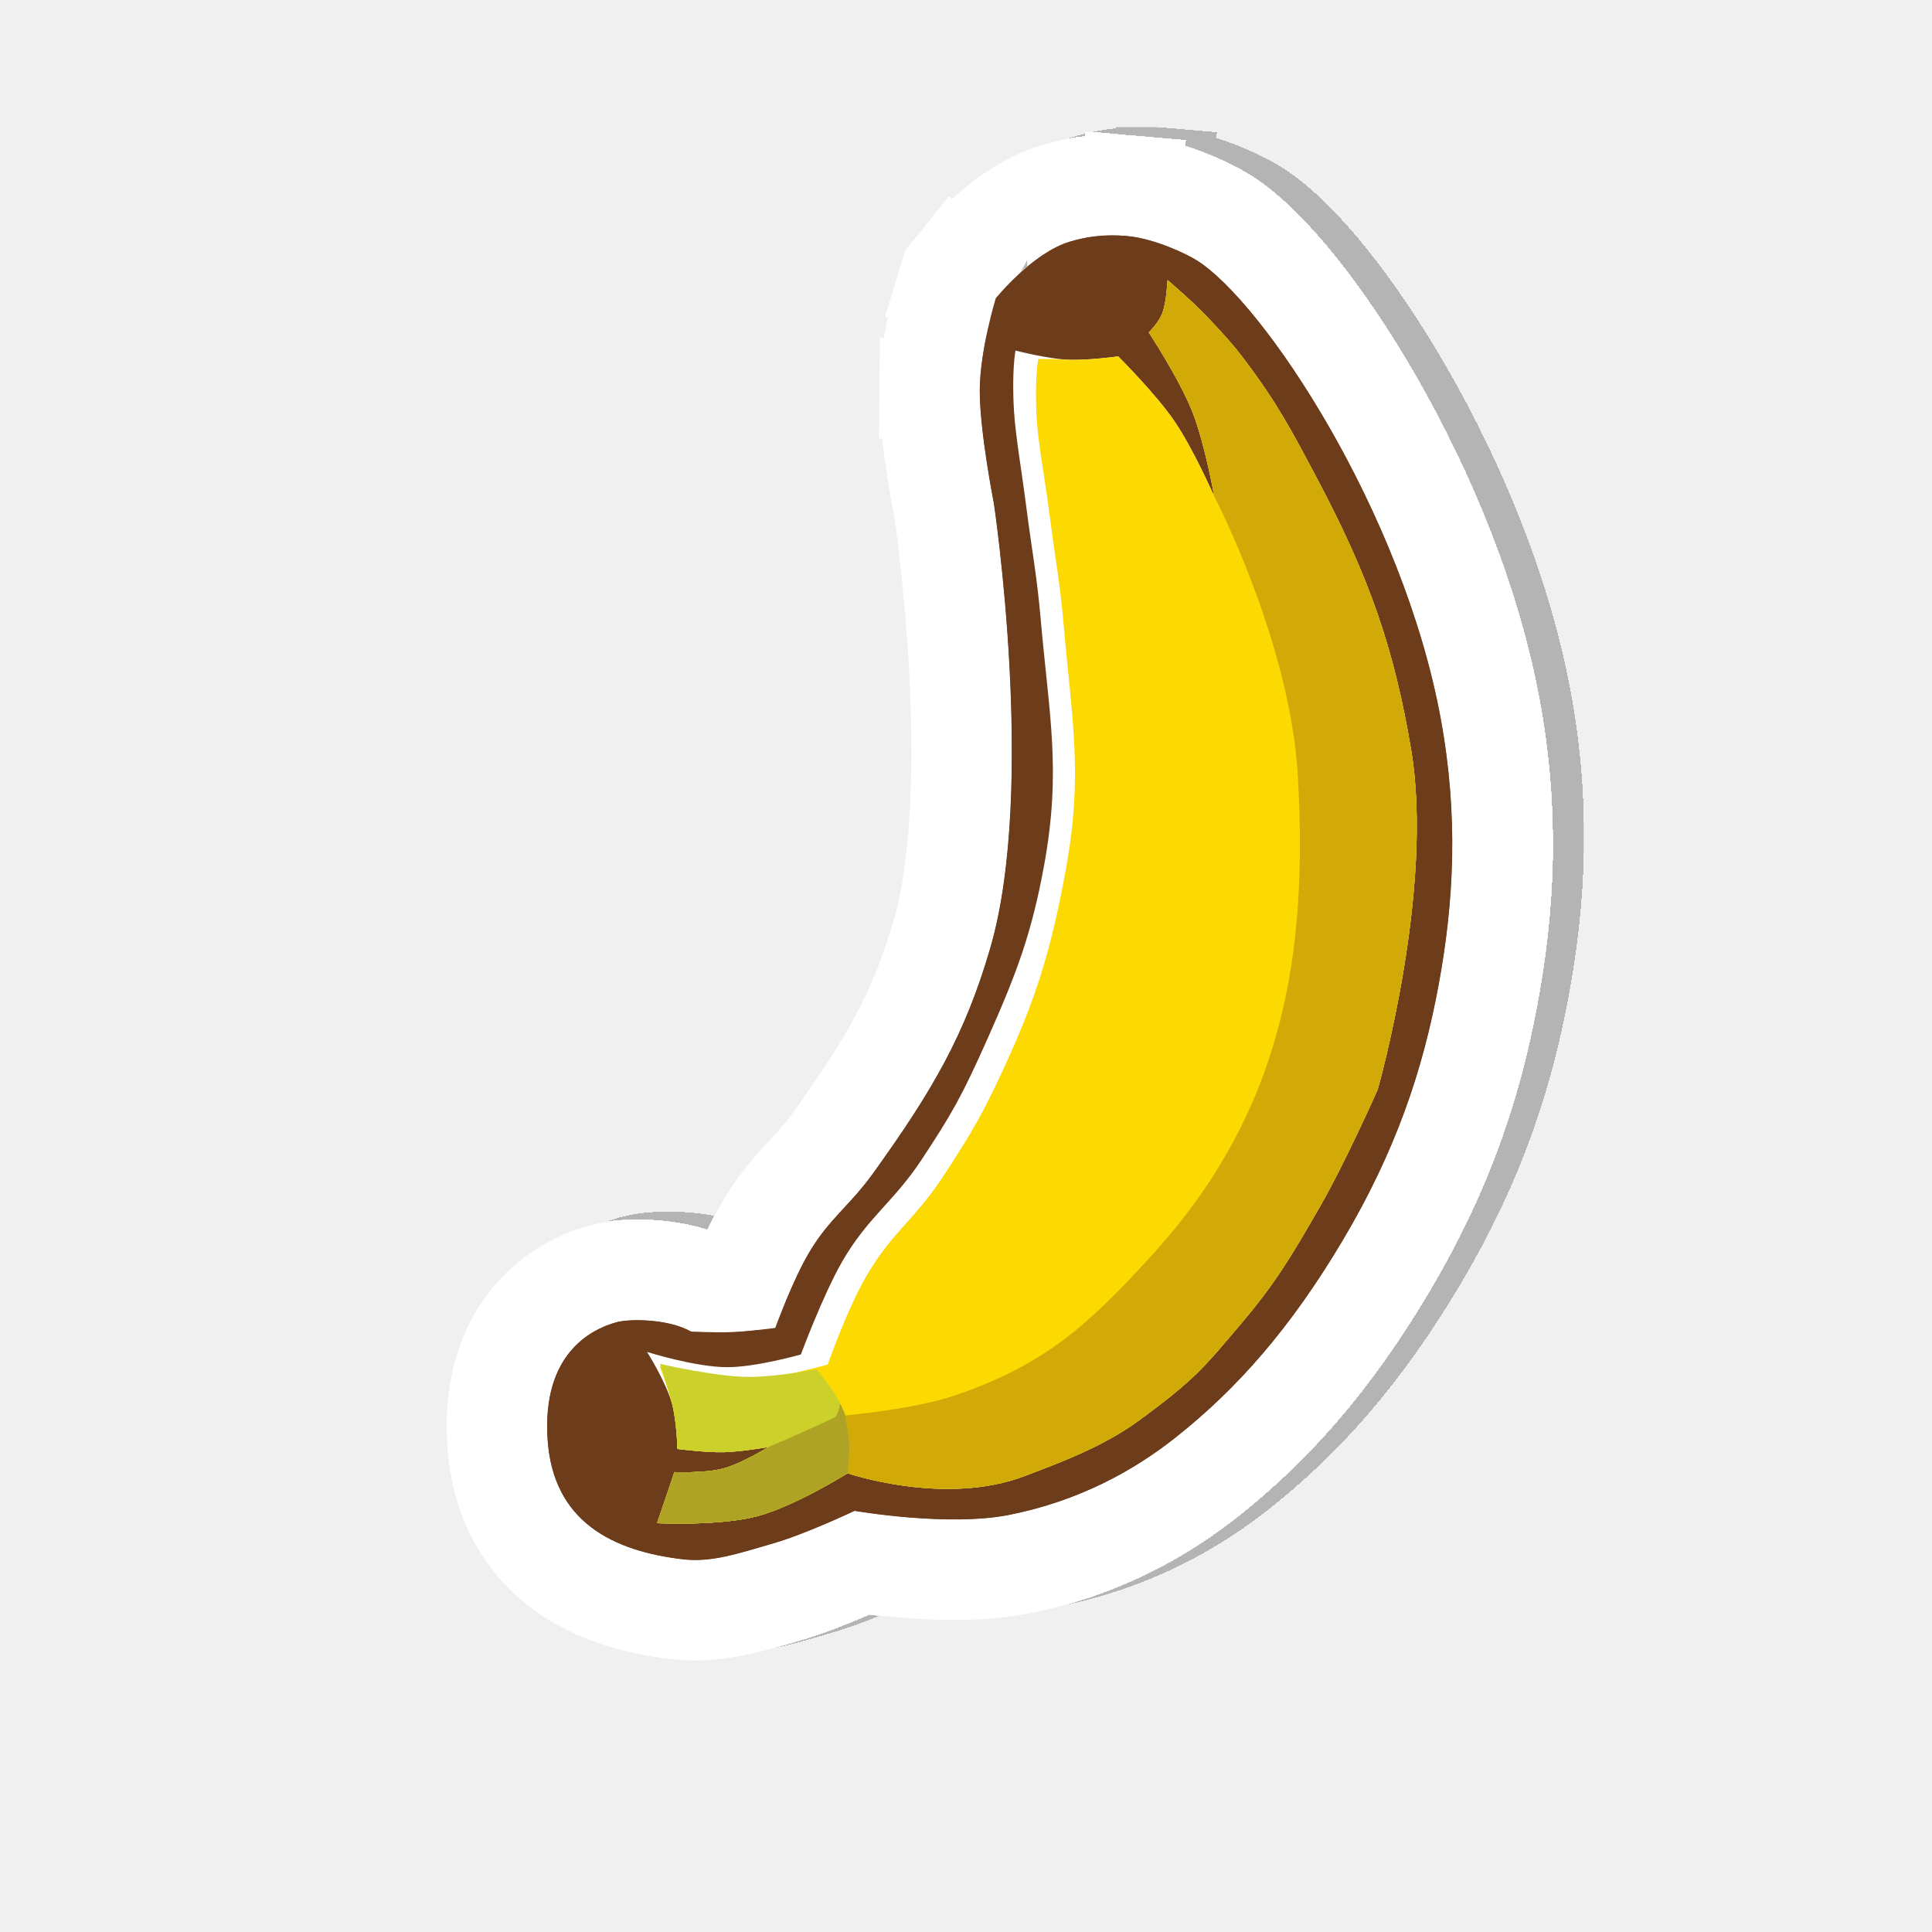
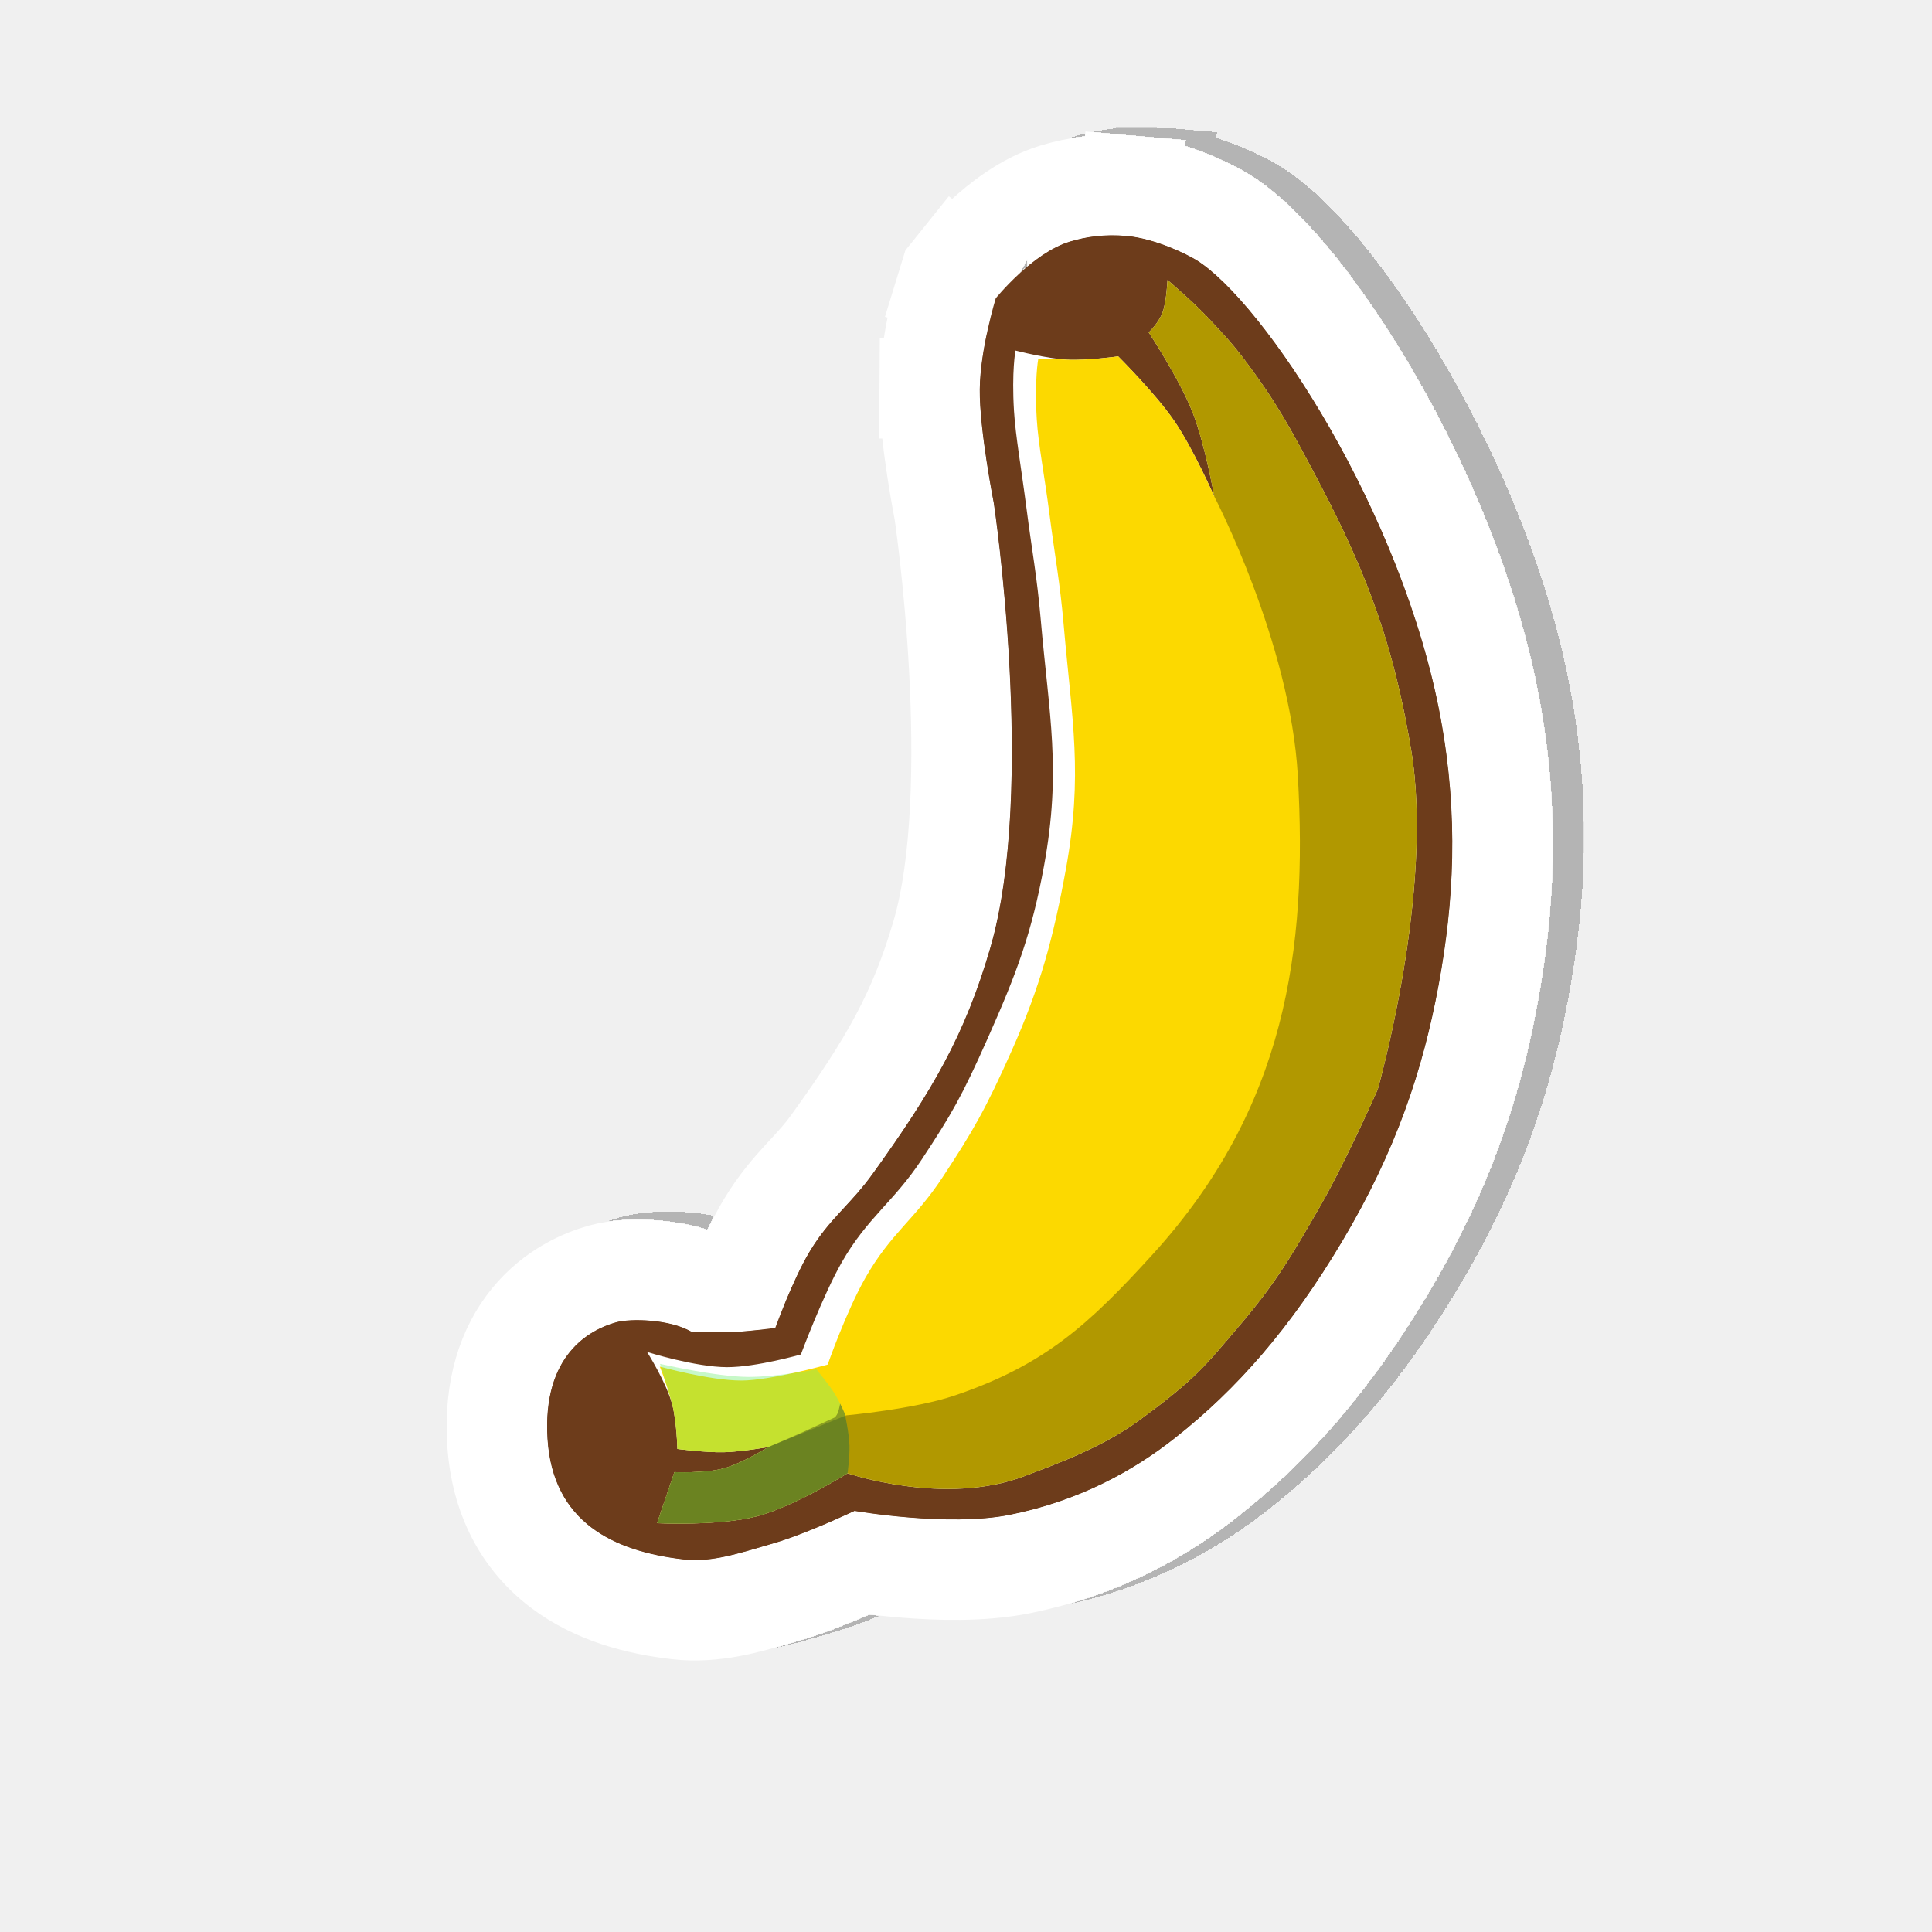
<svg xmlns="http://www.w3.org/2000/svg" width="256" height="256" viewBox="0 0 256 256" fill="none">
  <g clip-path="url(#clip0_783_493)">
    <g filter="url(#filter0_d_783_493)">
      <path d="M141.759 32.015C136.763 33.526 131.941 39.528 131.941 39.528C131.941 39.528 129.878 46.241 129.823 51.587C129.767 56.961 131.684 66.657 131.684 66.657C131.684 66.657 137.364 104.532 131.202 125.656C127.865 137.098 123.586 144.502 115.63 155.541C112.59 159.759 109.925 161.428 107.254 165.888C105.039 169.587 102.724 175.956 102.724 175.956C102.724 175.956 99.489 176.393 97.402 176.495C95.129 176.607 91.575 176.452 91.575 176.452C88.775 174.799 83.558 174.674 81.641 175.211C78.172 176.183 71.868 179.483 72.547 190.608C73.227 201.734 81.344 205.565 90.558 206.626C94.343 207.062 97.863 205.825 102.365 204.536C106.76 203.278 113.236 200.195 113.236 200.195C113.236 200.195 125.632 202.36 133.788 200.721C143.007 198.868 150.164 194.891 155.632 190.588C163.923 184.062 171.013 175.965 177.866 164.448C184.985 152.484 188.549 141.747 190.622 130.54C192.646 119.601 193.291 108.208 190.906 95.213C185.893 67.897 167.437 40.006 158.532 34.464C157.357 33.732 153.089 31.604 149.281 31.266C146.341 31.005 143.895 31.369 141.759 32.015Z" fill="#6D3C1B" />
      <path d="M131.941 39.528L126.752 35.359L125.954 36.353L125.579 37.572L131.941 39.528ZM131.941 39.528C125.579 37.572 125.579 37.573 125.579 37.573L125.578 37.575L125.577 37.578L125.574 37.588L125.567 37.613L125.542 37.693C125.523 37.759 125.496 37.85 125.462 37.964C125.396 38.192 125.305 38.513 125.196 38.91C124.981 39.701 124.694 40.81 124.406 42.105C123.848 44.607 123.202 48.153 123.167 51.519L129.823 51.587L123.167 51.519C123.133 54.795 123.679 59.032 124.153 62.141C124.4 63.762 124.648 65.202 124.835 66.238C124.928 66.757 125.007 67.177 125.062 67.471C125.086 67.597 125.106 67.7 125.121 67.778C125.13 67.839 125.142 67.921 125.156 68.023C125.194 68.287 125.249 68.686 125.318 69.204C125.456 70.241 125.648 71.758 125.861 73.649C126.286 77.436 126.791 82.697 127.107 88.592C127.753 100.634 127.552 114.399 124.813 123.793C121.767 134.234 117.947 140.943 110.23 151.65C109.16 153.135 108.187 154.187 106.977 155.497C106.792 155.698 106.6 155.905 106.403 156.12C104.913 157.741 103.224 159.662 101.544 162.468C100.175 164.753 98.892 167.642 98.014 169.75C98.009 169.762 98.004 169.773 98 169.784C97.665 169.812 97.351 169.834 97.076 169.847C96.184 169.891 94.92 169.885 93.777 169.861C93.576 169.857 93.383 169.852 93.203 169.847C90.999 168.928 88.664 168.542 86.875 168.381C84.623 168.178 81.92 168.22 79.845 168.802C77.301 169.514 73.471 171.143 70.4 174.871C67.226 178.726 65.48 184.076 65.904 191.014C66.353 198.363 69.402 203.951 74.326 207.691C78.954 211.207 84.65 212.646 89.797 213.238C94.582 213.789 99.126 212.438 102.753 211.36C103.252 211.211 103.734 211.068 104.197 210.935C106.817 210.185 109.852 208.961 112.068 208.013C112.867 207.671 113.595 207.349 114.204 207.075C114.266 207.084 114.329 207.093 114.393 207.102C115.775 207.292 117.704 207.526 119.911 207.707C124.166 208.054 130.07 208.257 135.099 207.247C145.516 205.153 153.612 200.648 159.748 195.818C168.764 188.721 176.373 179.974 183.586 167.852C191.15 155.14 194.967 143.646 197.167 131.751C199.305 120.193 200.014 107.966 197.453 94.012C194.774 79.416 188.567 64.898 181.952 53.362C178.632 47.571 175.144 42.42 171.837 38.291C168.641 34.302 165.251 30.805 162.049 28.813C161.058 28.196 159.324 27.309 157.333 26.525C155.354 25.745 152.667 24.884 149.87 24.636L149.281 31.266L149.87 24.636C146.005 24.293 142.705 24.775 139.832 25.644C135.844 26.851 132.477 29.587 130.462 31.448C129.367 32.458 128.466 33.405 127.836 34.102C127.518 34.454 127.263 34.748 127.081 34.963C126.989 35.071 126.915 35.16 126.86 35.227C126.833 35.26 126.81 35.288 126.792 35.31L126.769 35.339L126.76 35.35L126.756 35.355L126.754 35.357C126.753 35.358 126.752 35.359 131.941 39.528Z" stroke="white" stroke-width="13.312" />
    </g>
    <path d="M141.759 32.015C136.763 33.526 131.941 39.528 131.941 39.528C131.941 39.528 129.878 46.241 129.823 51.587C129.767 56.961 131.684 66.657 131.684 66.657C131.684 66.657 137.364 104.532 131.202 125.656C127.865 137.098 123.586 144.502 115.63 155.541C112.59 159.759 109.925 161.428 107.254 165.888C105.039 169.587 102.724 175.956 102.724 175.956C102.724 175.956 99.489 176.393 97.402 176.495C95.129 176.607 91.575 176.452 91.575 176.452C88.775 174.799 83.558 174.674 81.641 175.211C78.172 176.183 71.868 179.483 72.547 190.608C73.227 201.734 81.344 205.565 90.558 206.626C94.343 207.062 97.863 205.825 102.365 204.536C106.76 203.278 113.236 200.195 113.236 200.195C113.236 200.195 125.632 202.36 133.788 200.721C143.007 198.868 150.164 194.891 155.632 190.588C163.923 184.062 171.013 175.965 177.866 164.448C184.985 152.484 188.549 141.747 190.622 130.54C192.646 119.601 193.291 108.208 190.906 95.213C185.893 67.897 167.437 40.006 158.532 34.464C157.357 33.732 153.089 31.604 149.281 31.266C146.341 31.005 143.895 31.369 141.759 32.015Z" fill="#6D3C1B" />
-     <path d="M87.067 201.827L89.362 195.064C89.362 195.064 93.343 195.231 95.772 194.601C98.294 193.947 101.802 191.743 101.802 191.743C101.802 191.743 98.234 192.368 95.924 192.425C93.511 192.485 89.759 191.994 89.759 191.994C89.759 191.994 89.668 188.35 89.077 186.116C88.304 183.197 85.739 179.141 85.739 179.141C85.739 179.141 92.13 181.155 96.347 181.158C100.221 181.162 106.122 179.473 106.122 179.473C106.122 179.473 108.996 171.727 111.529 167.28C114.92 161.327 118.429 159.269 122.14 153.628C126.086 147.631 127.415 145.372 130.922 137.48C134.669 129.047 136.69 123.755 138.347 114.677C140.661 101.995 139.008 94.789 137.897 82.032C137.394 76.263 136.747 73.068 136.01 67.324C135.365 62.298 134.561 57.768 134.359 54.455C134.038 49.195 134.554 46.452 134.554 46.452C134.554 46.452 138.685 47.513 141.393 47.659C144.04 47.801 148.165 47.221 148.165 47.221C148.165 47.221 153.086 52.115 155.585 55.757C158.093 59.411 160.897 65.785 160.897 65.785C160.897 65.785 159.669 58.832 158.031 54.653C156.307 50.253 152.214 44.043 152.214 44.043C152.214 44.043 153.507 42.832 154.036 41.437C154.57 40.029 154.703 37.111 154.703 37.111C154.703 37.111 158.074 39.974 160.006 42.037C161.998 44.163 163.141 45.338 164.897 47.663C169.166 53.316 171.096 56.956 174.364 63.123L174.542 63.459C181.482 76.553 184.734 85.984 186.975 99.311C190.107 117.93 182.549 144.369 182.549 144.369C182.549 144.369 178.277 154.022 174.906 159.868C171.222 166.26 169.116 169.907 164.337 175.527C159.651 181.038 158.46 182.704 150.875 188.251C145.985 191.828 139.944 193.989 135.787 195.577C125.169 199.633 112.309 195.211 112.309 195.211C112.309 195.211 105.293 199.615 100.249 200.926C95.255 202.225 87.067 201.827 87.067 201.827Z" fill="white" />
+     <path d="M87.067 201.827L89.362 195.064C89.362 195.064 93.343 195.231 95.772 194.601C98.294 193.947 101.802 191.743 101.802 191.743C101.802 191.743 98.234 192.368 95.924 192.425C93.511 192.485 89.759 191.994 89.759 191.994C89.759 191.994 89.668 188.35 89.077 186.116C88.304 183.197 85.739 179.141 85.739 179.141C85.739 179.141 92.13 181.155 96.347 181.158C100.221 181.162 106.122 179.473 106.122 179.473C106.122 179.473 108.996 171.727 111.529 167.28C114.92 161.327 118.429 159.269 122.14 153.628C126.086 147.631 127.415 145.372 130.922 137.48C134.669 129.047 136.69 123.755 138.347 114.677C140.661 101.995 139.008 94.789 137.897 82.032C137.394 76.263 136.747 73.068 136.01 67.324C135.365 62.298 134.561 57.768 134.359 54.455C134.038 49.195 134.554 46.452 134.554 46.452C134.554 46.452 138.685 47.513 141.393 47.659C144.04 47.801 148.165 47.221 148.165 47.221C148.165 47.221 153.086 52.116 155.585 55.757C158.093 59.411 160.897 65.785 160.897 65.785C160.897 65.785 159.669 58.832 158.031 54.653C156.307 50.253 152.214 44.043 152.214 44.043C152.214 44.043 153.507 42.832 154.036 41.437C154.57 40.029 154.703 37.111 154.703 37.111C154.703 37.111 158.074 39.974 160.006 42.037C161.998 44.163 163.141 45.338 164.897 47.663C169.166 53.316 171.096 56.956 174.364 63.123L174.542 63.46C181.482 76.553 184.734 85.984 186.975 99.311C190.107 117.93 182.549 144.369 182.549 144.369C182.549 144.369 178.277 154.022 174.906 159.868C171.222 166.26 169.116 169.907 164.337 175.527C159.651 181.038 158.46 182.704 150.875 188.251C145.985 191.828 139.944 193.989 135.787 195.577C125.169 199.633 112.309 195.211 112.309 195.211C112.309 195.211 105.293 199.615 100.249 200.927C95.255 202.225 87.067 201.827 87.067 201.827Z" fill="white" />
    <path d="M87.067 201.827L89.362 195.064C89.362 195.064 93.343 195.231 95.772 194.601C98.294 193.946 101.802 191.743 101.802 191.743C101.802 191.743 98.234 192.368 95.924 192.425C93.511 192.485 89.759 191.994 89.759 191.994C89.759 191.994 89.668 188.35 89.077 186.116C88.304 183.197 87.425 181.081 87.425 181.081C87.425 181.081 94.01 182.926 98.228 182.93C102.101 182.933 109.672 180.815 109.672 180.815C109.672 180.815 112.133 173.768 114.666 169.321C118.057 163.368 121.178 161.648 124.889 156.006C128.835 150.009 130.577 147.05 134.084 139.158C137.831 130.726 139.566 124.32 141.222 115.243C143.537 102.561 142.052 95.548 140.941 82.792C140.438 77.023 139.791 73.828 139.054 68.084C138.409 63.058 137.58 58.89 137.378 55.577C137.057 50.317 137.573 47.574 137.573 47.574C137.573 47.574 138.685 47.513 141.393 47.659C144.04 47.801 148.165 47.221 148.165 47.221C148.165 47.221 153.086 52.115 155.585 55.757C158.093 59.411 160.897 65.785 160.897 65.785C160.897 65.785 159.669 58.832 158.031 54.653C156.307 50.253 152.214 44.043 152.214 44.043C152.214 44.043 153.507 42.832 154.036 41.437C154.57 40.029 154.703 37.111 154.703 37.111C154.703 37.111 158.074 39.974 160.007 42.037C161.998 44.163 163.141 45.338 164.897 47.663C169.166 53.316 171.096 56.956 174.364 63.123L174.542 63.459C181.482 76.553 184.734 85.984 186.975 99.311C190.107 117.93 182.549 144.369 182.549 144.369C182.549 144.369 178.277 154.022 174.906 159.868C171.222 166.26 169.116 169.907 164.337 175.527C159.651 181.038 158.46 182.704 150.875 188.251C145.985 191.827 139.944 193.989 135.787 195.577C125.169 199.633 112.309 195.211 112.309 195.211C112.309 195.211 105.293 199.615 100.249 200.926C95.255 202.225 87.067 201.827 87.067 201.827Z" fill="#FCD900" />
-     <path d="M87.067 201.827L89.362 195.064C89.362 195.064 93.343 195.231 95.772 194.601C98.294 193.947 101.802 191.743 101.802 191.743L112.116 187.545C112.116 187.545 121.147 186.726 126.512 184.908C138.451 180.862 144.307 175.485 152.785 166.156C170.369 146.807 173.276 125.865 171.972 102.817C170.968 85.068 160.897 65.785 160.897 65.785C160.897 65.785 159.669 58.832 158.031 54.653C156.307 50.253 152.214 44.043 152.214 44.043C152.214 44.043 153.507 42.832 154.036 41.437C154.57 40.029 154.703 37.111 154.703 37.111C154.703 37.111 158.074 39.974 160.007 42.037C161.998 44.163 163.142 45.338 164.897 47.663C169.243 53.418 171.165 57.087 174.542 63.46C181.482 76.553 184.734 85.984 186.976 99.311C190.107 117.93 182.549 144.369 182.549 144.369C182.549 144.369 178.277 154.022 174.906 159.869C171.222 166.26 169.117 169.907 164.337 175.527C159.651 181.038 158.46 182.704 150.876 188.251C145.986 191.828 139.944 193.989 135.787 195.577C125.17 199.633 112.309 195.211 112.309 195.211C112.309 195.211 105.293 199.615 100.249 200.927C95.255 202.225 87.067 201.827 87.067 201.827Z" fill="#D1AA08" />
-     <path d="M87.068 201.827L89.363 195.064C89.363 195.064 93.343 195.231 95.772 194.601C98.294 193.947 101.802 191.743 101.802 191.743C101.802 191.743 98.234 192.368 95.924 192.425C93.511 192.485 89.759 191.994 89.759 191.994C89.759 191.994 89.669 188.35 89.077 186.116C88.305 183.197 87.451 180.719 87.451 180.719C87.451 180.719 94.955 182.445 99.172 182.449C103.046 182.453 108.171 181.439 108.171 181.439C108.171 181.439 109.796 183.412 110.506 184.517C111.278 185.718 111.948 187.351 111.948 187.351C111.948 187.351 112.515 189.915 112.563 191.585C112.603 193.004 112.309 195.211 112.309 195.211C112.309 195.211 105.293 199.615 100.249 200.927C95.255 202.225 87.068 201.827 87.068 201.827Z" fill="#CBD02A" />
-     <path d="M87.067 201.827L89.362 195.064C89.362 195.064 93.343 195.231 95.772 194.601C98.294 193.947 101.802 191.743 101.802 191.743C101.802 191.743 104.721 190.513 106.5 189.703C108.266 188.898 110.641 187.806 110.641 187.806C110.641 187.806 110.919 187.497 111.054 187.106C111.175 186.755 111.326 185.991 111.326 185.991C111.697 186.74 111.948 187.351 111.948 187.351C111.948 187.351 112.515 189.914 112.563 191.584C112.603 193.003 112.309 195.211 112.309 195.211C112.309 195.211 105.293 199.615 100.249 200.926C95.255 202.225 87.067 201.827 87.067 201.827Z" fill="#AFA326" />
+     <path d="M87.067 201.827L89.362 195.064C89.362 195.064 93.343 195.231 95.772 194.601C98.294 193.947 101.802 191.743 101.802 191.743L112.116 187.545C112.116 187.545 121.147 186.726 126.512 184.908C138.451 180.862 144.307 175.485 152.785 166.156C170.369 146.807 173.276 125.865 171.972 102.817C170.968 85.068 160.897 65.785 160.897 65.785C160.897 65.785 159.669 58.832 158.031 54.653C156.307 50.253 152.214 44.043 152.214 44.043C152.214 44.043 153.507 42.833 154.036 41.437C154.57 40.029 154.703 37.111 154.703 37.111C154.703 37.111 158.074 39.974 160.007 42.037C161.998 44.163 163.142 45.338 164.897 47.663C169.243 53.418 171.165 57.087 174.542 63.46C181.482 76.553 184.734 85.984 186.976 99.311C190.107 117.931 182.549 144.369 182.549 144.369C182.549 144.369 178.277 154.022 174.906 159.869C171.222 166.261 169.117 169.907 164.337 175.527C159.651 181.038 158.46 182.704 150.876 188.251C145.986 191.828 139.944 193.989 135.787 195.577C125.17 199.633 112.309 195.211 112.309 195.211C112.309 195.211 105.293 199.615 100.249 200.927C95.255 202.225 87.067 201.827 87.067 201.827Z" fill="black" fill-opacity="0.3" />
+     <path d="M87.068 201.827L89.363 195.064C89.363 195.064 93.343 195.231 95.772 194.601C98.294 193.947 101.802 191.743 101.802 191.743C101.802 191.743 98.234 192.368 95.924 192.425C93.511 192.485 89.759 191.994 89.759 191.994C89.759 191.994 89.669 188.35 89.077 186.116C88.305 183.197 87.451 180.718 87.451 180.718C87.451 180.718 94.955 182.445 99.172 182.449C103.046 182.453 108.171 181.439 108.171 181.439C108.171 181.439 109.796 183.412 110.506 184.517C111.278 185.718 111.948 187.351 111.948 187.351C111.948 187.351 112.515 189.914 112.563 191.584C112.603 193.003 112.309 195.211 112.309 195.211C112.309 195.211 105.293 199.615 100.249 200.927C95.255 202.225 87.068 201.827 87.068 201.827Z" fill="#75ED77" fill-opacity="0.4" />
+     <path d="M87.067 201.827L89.362 195.064C89.362 195.064 93.343 195.231 95.772 194.601C98.294 193.947 101.802 191.743 101.802 191.743C101.802 191.743 104.721 190.513 106.5 189.703C108.266 188.898 110.641 187.806 110.641 187.806C110.641 187.806 110.919 187.497 111.054 187.106C111.175 186.755 111.326 185.991 111.326 185.991C111.697 186.74 111.948 187.351 111.948 187.351C111.948 187.351 112.515 189.914 112.563 191.584C112.603 193.003 112.309 195.211 112.309 195.211C112.309 195.211 105.293 199.615 100.249 200.926C95.255 202.225 87.067 201.827 87.067 201.827Z" fill="#010100" fill-opacity="0.3" />
  </g>
  <defs>
    <filter id="filter0_d_783_493" x="59.185" y="16.845" width="150.659" height="203.171" filterUnits="userSpaceOnUse" color-interpolation-filters="sRGB">
      <feFlood flood-opacity="0" result="BackgroundImageFix" />
      <feColorMatrix in="SourceAlpha" type="matrix" values="0 0 0 0 0 0 0 0 0 0 0 0 0 0 0 0 0 0 127 0" result="hardAlpha" />
      <feOffset dx="4.096" dy="-1.024" />
      <feComposite in2="hardAlpha" operator="out" />
      <feColorMatrix type="matrix" values="0 0 0 0 0 0 0 0 0 0 0 0 0 0 0 0 0 0 0.25 0" />
      <feBlend mode="normal" in2="BackgroundImageFix" result="effect1_dropShadow_783_493" />
      <feBlend mode="normal" in="SourceGraphic" in2="effect1_dropShadow_783_493" result="shape" />
    </filter>
    <clipPath id="clip0_783_493">
      <rect width="256" height="256" fill="white" />
    </clipPath>
  </defs>
</svg>
